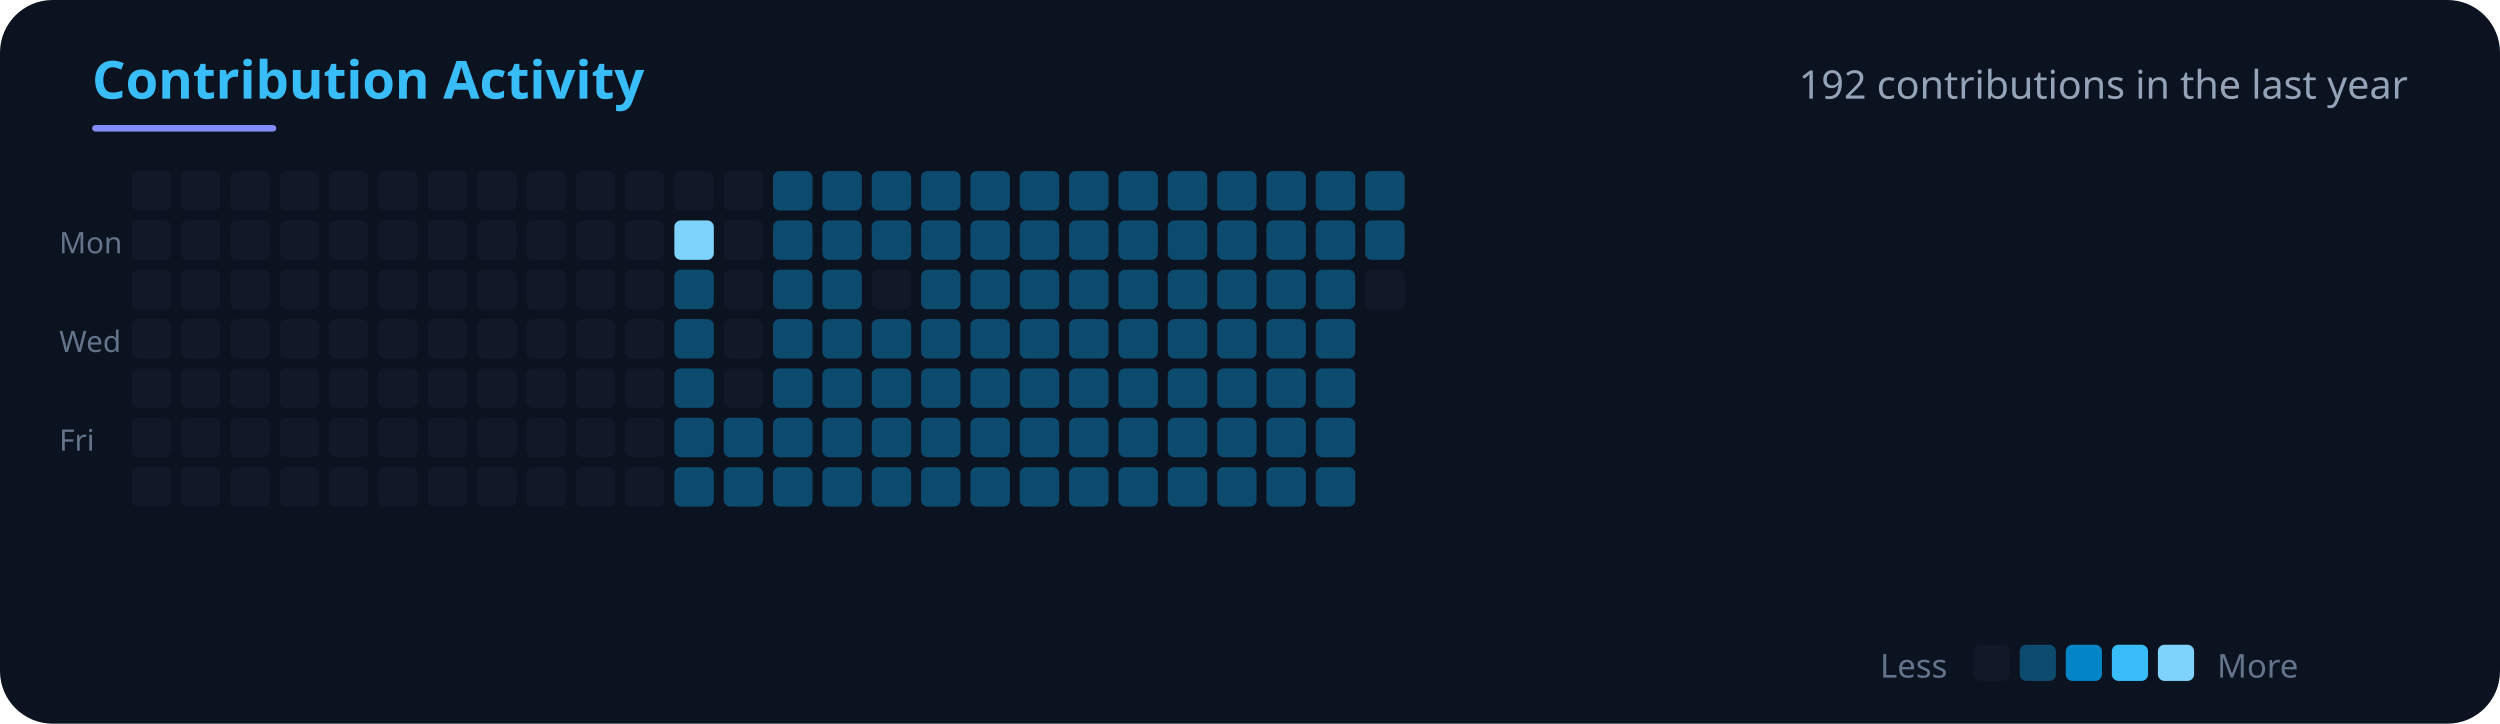
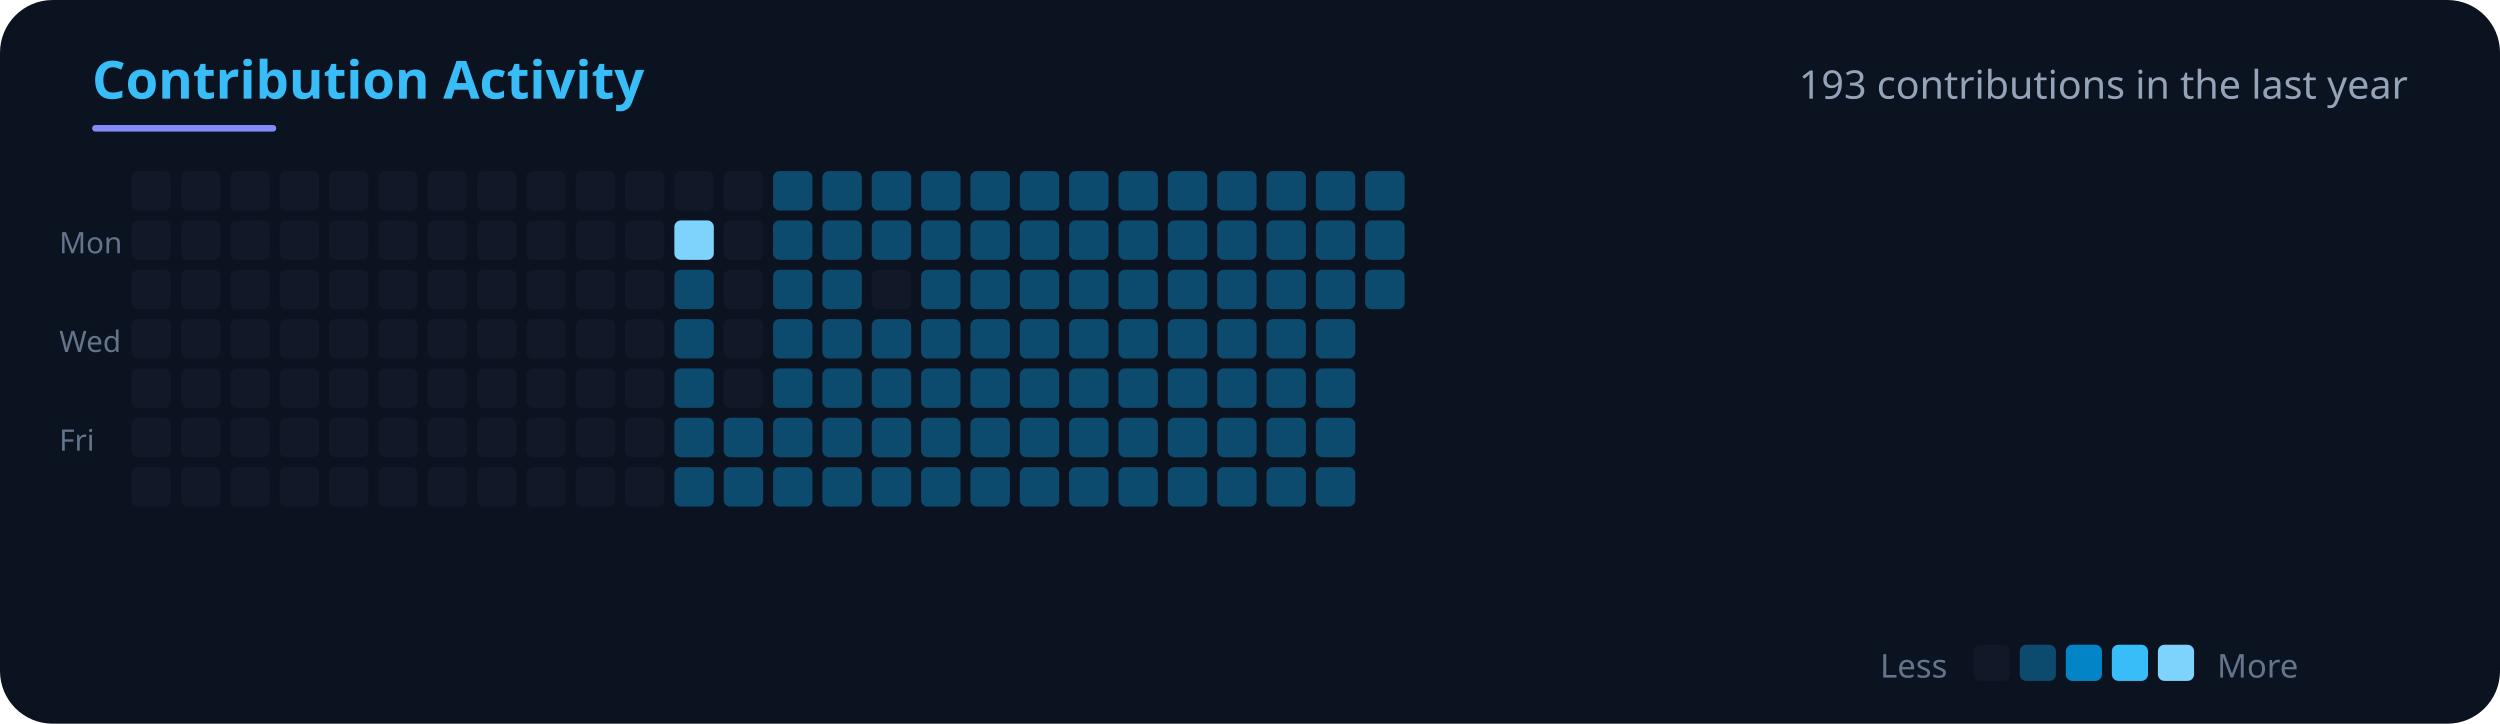
<svg xmlns="http://www.w3.org/2000/svg" width="760" height="220" viewBox="0 0 760 220" role="img">
  <rect width="100%" height="100%" rx="16" fill="#0B1220" />
  <text x="28" y="30" fill="#38BDF8" font-family="Segoe UI, Ubuntu, sans-serif" font-size="16" font-weight="700">Contribution Activity</text>
-   <text x="732" y="30" text-anchor="end" fill="#94A3B8" font-family="Segoe UI, Ubuntu, sans-serif" font-size="12">192 contributions in the last year</text>
+   <text x="732" y="30" text-anchor="end" fill="#94A3B8" font-family="Segoe UI, Ubuntu, sans-serif" font-size="12">193 contributions in the last year</text>
  <rect x="28" y="38" width="56" height="2" rx="1" fill="#818CF8" />
  <text x="18" y="77" fill="#64748B" font-family="Segoe UI, Ubuntu, sans-serif" font-size="9">Mon</text>
  <text x="18" y="107" fill="#64748B" font-family="Segoe UI, Ubuntu, sans-serif" font-size="9">Wed</text>
  <text x="18" y="137" fill="#64748B" font-family="Segoe UI, Ubuntu, sans-serif" font-size="9">Fri</text>
  <rect x="40" y="52" width="12" height="12" rx="2" fill="#111827" />
  <rect x="40" y="67" width="12" height="12" rx="2" fill="#111827" />
  <rect x="40" y="82" width="12" height="12" rx="2" fill="#111827" />
  <rect x="40" y="97" width="12" height="12" rx="2" fill="#111827" />
  <rect x="40" y="112" width="12" height="12" rx="2" fill="#111827" />
  <rect x="40" y="127" width="12" height="12" rx="2" fill="#111827" />
  <rect x="40" y="142" width="12" height="12" rx="2" fill="#111827" />
  <rect x="55" y="52" width="12" height="12" rx="2" fill="#111827" />
  <rect x="55" y="67" width="12" height="12" rx="2" fill="#111827" />
  <rect x="55" y="82" width="12" height="12" rx="2" fill="#111827" />
  <rect x="55" y="97" width="12" height="12" rx="2" fill="#111827" />
  <rect x="55" y="112" width="12" height="12" rx="2" fill="#111827" />
  <rect x="55" y="127" width="12" height="12" rx="2" fill="#111827" />
  <rect x="55" y="142" width="12" height="12" rx="2" fill="#111827" />
  <rect x="70" y="52" width="12" height="12" rx="2" fill="#111827" />
  <rect x="70" y="67" width="12" height="12" rx="2" fill="#111827" />
  <rect x="70" y="82" width="12" height="12" rx="2" fill="#111827" />
  <rect x="70" y="97" width="12" height="12" rx="2" fill="#111827" />
  <rect x="70" y="112" width="12" height="12" rx="2" fill="#111827" />
  <rect x="70" y="127" width="12" height="12" rx="2" fill="#111827" />
  <rect x="70" y="142" width="12" height="12" rx="2" fill="#111827" />
  <rect x="85" y="52" width="12" height="12" rx="2" fill="#111827" />
  <rect x="85" y="67" width="12" height="12" rx="2" fill="#111827" />
  <rect x="85" y="82" width="12" height="12" rx="2" fill="#111827" />
  <rect x="85" y="97" width="12" height="12" rx="2" fill="#111827" />
  <rect x="85" y="112" width="12" height="12" rx="2" fill="#111827" />
  <rect x="85" y="127" width="12" height="12" rx="2" fill="#111827" />
  <rect x="85" y="142" width="12" height="12" rx="2" fill="#111827" />
  <rect x="100" y="52" width="12" height="12" rx="2" fill="#111827" />
  <rect x="100" y="67" width="12" height="12" rx="2" fill="#111827" />
  <rect x="100" y="82" width="12" height="12" rx="2" fill="#111827" />
  <rect x="100" y="97" width="12" height="12" rx="2" fill="#111827" />
  <rect x="100" y="112" width="12" height="12" rx="2" fill="#111827" />
  <rect x="100" y="127" width="12" height="12" rx="2" fill="#111827" />
  <rect x="100" y="142" width="12" height="12" rx="2" fill="#111827" />
  <rect x="115" y="52" width="12" height="12" rx="2" fill="#111827" />
  <rect x="115" y="67" width="12" height="12" rx="2" fill="#111827" />
  <rect x="115" y="82" width="12" height="12" rx="2" fill="#111827" />
  <rect x="115" y="97" width="12" height="12" rx="2" fill="#111827" />
  <rect x="115" y="112" width="12" height="12" rx="2" fill="#111827" />
  <rect x="115" y="127" width="12" height="12" rx="2" fill="#111827" />
  <rect x="115" y="142" width="12" height="12" rx="2" fill="#111827" />
  <rect x="130" y="52" width="12" height="12" rx="2" fill="#111827" />
  <rect x="130" y="67" width="12" height="12" rx="2" fill="#111827" />
  <rect x="130" y="82" width="12" height="12" rx="2" fill="#111827" />
  <rect x="130" y="97" width="12" height="12" rx="2" fill="#111827" />
  <rect x="130" y="112" width="12" height="12" rx="2" fill="#111827" />
  <rect x="130" y="127" width="12" height="12" rx="2" fill="#111827" />
  <rect x="130" y="142" width="12" height="12" rx="2" fill="#111827" />
  <rect x="145" y="52" width="12" height="12" rx="2" fill="#111827" />
  <rect x="145" y="67" width="12" height="12" rx="2" fill="#111827" />
  <rect x="145" y="82" width="12" height="12" rx="2" fill="#111827" />
  <rect x="145" y="97" width="12" height="12" rx="2" fill="#111827" />
  <rect x="145" y="112" width="12" height="12" rx="2" fill="#111827" />
  <rect x="145" y="127" width="12" height="12" rx="2" fill="#111827" />
  <rect x="145" y="142" width="12" height="12" rx="2" fill="#111827" />
  <rect x="160" y="52" width="12" height="12" rx="2" fill="#111827" />
  <rect x="160" y="67" width="12" height="12" rx="2" fill="#111827" />
  <rect x="160" y="82" width="12" height="12" rx="2" fill="#111827" />
  <rect x="160" y="97" width="12" height="12" rx="2" fill="#111827" />
  <rect x="160" y="112" width="12" height="12" rx="2" fill="#111827" />
  <rect x="160" y="127" width="12" height="12" rx="2" fill="#111827" />
  <rect x="160" y="142" width="12" height="12" rx="2" fill="#111827" />
  <rect x="175" y="52" width="12" height="12" rx="2" fill="#111827" />
  <rect x="175" y="67" width="12" height="12" rx="2" fill="#111827" />
  <rect x="175" y="82" width="12" height="12" rx="2" fill="#111827" />
  <rect x="175" y="97" width="12" height="12" rx="2" fill="#111827" />
  <rect x="175" y="112" width="12" height="12" rx="2" fill="#111827" />
  <rect x="175" y="127" width="12" height="12" rx="2" fill="#111827" />
  <rect x="175" y="142" width="12" height="12" rx="2" fill="#111827" />
  <rect x="190" y="52" width="12" height="12" rx="2" fill="#111827" />
  <rect x="190" y="67" width="12" height="12" rx="2" fill="#111827" />
  <rect x="190" y="82" width="12" height="12" rx="2" fill="#111827" />
  <rect x="190" y="97" width="12" height="12" rx="2" fill="#111827" />
  <rect x="190" y="112" width="12" height="12" rx="2" fill="#111827" />
  <rect x="190" y="127" width="12" height="12" rx="2" fill="#111827" />
  <rect x="190" y="142" width="12" height="12" rx="2" fill="#111827" />
  <rect x="205" y="52" width="12" height="12" rx="2" fill="#111827" />
  <rect x="205" y="67" width="12" height="12" rx="2" fill="#7DD3FC" />
  <rect x="205" y="82" width="12" height="12" rx="2" fill="#0C4A6E" />
  <rect x="205" y="97" width="12" height="12" rx="2" fill="#0C4A6E" />
  <rect x="205" y="112" width="12" height="12" rx="2" fill="#0C4A6E" />
  <rect x="205" y="127" width="12" height="12" rx="2" fill="#0C4A6E" />
  <rect x="205" y="142" width="12" height="12" rx="2" fill="#0C4A6E" />
  <rect x="220" y="52" width="12" height="12" rx="2" fill="#111827" />
  <rect x="220" y="67" width="12" height="12" rx="2" fill="#111827" />
  <rect x="220" y="82" width="12" height="12" rx="2" fill="#111827" />
  <rect x="220" y="97" width="12" height="12" rx="2" fill="#111827" />
  <rect x="220" y="112" width="12" height="12" rx="2" fill="#111827" />
  <rect x="220" y="127" width="12" height="12" rx="2" fill="#0C4A6E" />
  <rect x="220" y="142" width="12" height="12" rx="2" fill="#0C4A6E" />
  <rect x="235" y="52" width="12" height="12" rx="2" fill="#0C4A6E" />
  <rect x="235" y="67" width="12" height="12" rx="2" fill="#0C4A6E" />
  <rect x="235" y="82" width="12" height="12" rx="2" fill="#0C4A6E" />
  <rect x="235" y="97" width="12" height="12" rx="2" fill="#0C4A6E" />
  <rect x="235" y="112" width="12" height="12" rx="2" fill="#0C4A6E" />
  <rect x="235" y="127" width="12" height="12" rx="2" fill="#0C4A6E" />
  <rect x="235" y="142" width="12" height="12" rx="2" fill="#0C4A6E" />
  <rect x="250" y="52" width="12" height="12" rx="2" fill="#0C4A6E" />
  <rect x="250" y="67" width="12" height="12" rx="2" fill="#0C4A6E" />
  <rect x="250" y="82" width="12" height="12" rx="2" fill="#0C4A6E" />
  <rect x="250" y="97" width="12" height="12" rx="2" fill="#0C4A6E" />
  <rect x="250" y="112" width="12" height="12" rx="2" fill="#0C4A6E" />
  <rect x="250" y="127" width="12" height="12" rx="2" fill="#0C4A6E" />
  <rect x="250" y="142" width="12" height="12" rx="2" fill="#0C4A6E" />
  <rect x="265" y="52" width="12" height="12" rx="2" fill="#0C4A6E" />
  <rect x="265" y="67" width="12" height="12" rx="2" fill="#0C4A6E" />
  <rect x="265" y="82" width="12" height="12" rx="2" fill="#111827" />
  <rect x="265" y="97" width="12" height="12" rx="2" fill="#0C4A6E" />
  <rect x="265" y="112" width="12" height="12" rx="2" fill="#0C4A6E" />
  <rect x="265" y="127" width="12" height="12" rx="2" fill="#0C4A6E" />
  <rect x="265" y="142" width="12" height="12" rx="2" fill="#0C4A6E" />
  <rect x="280" y="52" width="12" height="12" rx="2" fill="#0C4A6E" />
  <rect x="280" y="67" width="12" height="12" rx="2" fill="#0C4A6E" />
  <rect x="280" y="82" width="12" height="12" rx="2" fill="#0C4A6E" />
  <rect x="280" y="97" width="12" height="12" rx="2" fill="#0C4A6E" />
  <rect x="280" y="112" width="12" height="12" rx="2" fill="#0C4A6E" />
  <rect x="280" y="127" width="12" height="12" rx="2" fill="#0C4A6E" />
  <rect x="280" y="142" width="12" height="12" rx="2" fill="#0C4A6E" />
  <rect x="295" y="52" width="12" height="12" rx="2" fill="#0C4A6E" />
  <rect x="295" y="67" width="12" height="12" rx="2" fill="#0C4A6E" />
  <rect x="295" y="82" width="12" height="12" rx="2" fill="#0C4A6E" />
  <rect x="295" y="97" width="12" height="12" rx="2" fill="#0C4A6E" />
  <rect x="295" y="112" width="12" height="12" rx="2" fill="#0C4A6E" />
  <rect x="295" y="127" width="12" height="12" rx="2" fill="#0C4A6E" />
  <rect x="295" y="142" width="12" height="12" rx="2" fill="#0C4A6E" />
  <rect x="310" y="52" width="12" height="12" rx="2" fill="#0C4A6E" />
  <rect x="310" y="67" width="12" height="12" rx="2" fill="#0C4A6E" />
  <rect x="310" y="82" width="12" height="12" rx="2" fill="#0C4A6E" />
  <rect x="310" y="97" width="12" height="12" rx="2" fill="#0C4A6E" />
  <rect x="310" y="112" width="12" height="12" rx="2" fill="#0C4A6E" />
  <rect x="310" y="127" width="12" height="12" rx="2" fill="#0C4A6E" />
  <rect x="310" y="142" width="12" height="12" rx="2" fill="#0C4A6E" />
  <rect x="325" y="52" width="12" height="12" rx="2" fill="#0C4A6E" />
  <rect x="325" y="67" width="12" height="12" rx="2" fill="#0C4A6E" />
  <rect x="325" y="82" width="12" height="12" rx="2" fill="#0C4A6E" />
  <rect x="325" y="97" width="12" height="12" rx="2" fill="#0C4A6E" />
  <rect x="325" y="112" width="12" height="12" rx="2" fill="#0C4A6E" />
  <rect x="325" y="127" width="12" height="12" rx="2" fill="#0C4A6E" />
  <rect x="325" y="142" width="12" height="12" rx="2" fill="#0C4A6E" />
  <rect x="340" y="52" width="12" height="12" rx="2" fill="#0C4A6E" />
  <rect x="340" y="67" width="12" height="12" rx="2" fill="#0C4A6E" />
  <rect x="340" y="82" width="12" height="12" rx="2" fill="#0C4A6E" />
  <rect x="340" y="97" width="12" height="12" rx="2" fill="#0C4A6E" />
  <rect x="340" y="112" width="12" height="12" rx="2" fill="#0C4A6E" />
  <rect x="340" y="127" width="12" height="12" rx="2" fill="#0C4A6E" />
  <rect x="340" y="142" width="12" height="12" rx="2" fill="#0C4A6E" />
  <rect x="355" y="52" width="12" height="12" rx="2" fill="#0C4A6E" />
  <rect x="355" y="67" width="12" height="12" rx="2" fill="#0C4A6E" />
  <rect x="355" y="82" width="12" height="12" rx="2" fill="#0C4A6E" />
  <rect x="355" y="97" width="12" height="12" rx="2" fill="#0C4A6E" />
  <rect x="355" y="112" width="12" height="12" rx="2" fill="#0C4A6E" />
  <rect x="355" y="127" width="12" height="12" rx="2" fill="#0C4A6E" />
  <rect x="355" y="142" width="12" height="12" rx="2" fill="#0C4A6E" />
  <rect x="370" y="52" width="12" height="12" rx="2" fill="#0C4A6E" />
  <rect x="370" y="67" width="12" height="12" rx="2" fill="#0C4A6E" />
  <rect x="370" y="82" width="12" height="12" rx="2" fill="#0C4A6E" />
  <rect x="370" y="97" width="12" height="12" rx="2" fill="#0C4A6E" />
  <rect x="370" y="112" width="12" height="12" rx="2" fill="#0C4A6E" />
  <rect x="370" y="127" width="12" height="12" rx="2" fill="#0C4A6E" />
  <rect x="370" y="142" width="12" height="12" rx="2" fill="#0C4A6E" />
  <rect x="385" y="52" width="12" height="12" rx="2" fill="#0C4A6E" />
  <rect x="385" y="67" width="12" height="12" rx="2" fill="#0C4A6E" />
  <rect x="385" y="82" width="12" height="12" rx="2" fill="#0C4A6E" />
  <rect x="385" y="97" width="12" height="12" rx="2" fill="#0C4A6E" />
  <rect x="385" y="112" width="12" height="12" rx="2" fill="#0C4A6E" />
  <rect x="385" y="127" width="12" height="12" rx="2" fill="#0C4A6E" />
  <rect x="385" y="142" width="12" height="12" rx="2" fill="#0C4A6E" />
  <rect x="400" y="52" width="12" height="12" rx="2" fill="#0C4A6E" />
  <rect x="400" y="67" width="12" height="12" rx="2" fill="#0C4A6E" />
  <rect x="400" y="82" width="12" height="12" rx="2" fill="#0C4A6E" />
  <rect x="400" y="97" width="12" height="12" rx="2" fill="#0C4A6E" />
  <rect x="400" y="112" width="12" height="12" rx="2" fill="#0C4A6E" />
  <rect x="400" y="127" width="12" height="12" rx="2" fill="#0C4A6E" />
  <rect x="400" y="142" width="12" height="12" rx="2" fill="#0C4A6E" />
  <rect x="415" y="52" width="12" height="12" rx="2" fill="#0C4A6E" />
  <rect x="415" y="67" width="12" height="12" rx="2" fill="#0C4A6E" />
-   <rect x="415" y="82" width="12" height="12" rx="2" fill="#111827" />
+   <rect x="415" y="82" width="12" height="12" rx="2" fill="#0C4A6E" />
  <text x="592" y="206" text-anchor="end" fill="#64748B" font-size="10" font-family="Segoe UI, Ubuntu, sans-serif">Less</text>
  <rect x="600" y="196" width="11" height="11" rx="2" fill="#111827" />
  <rect x="614" y="196" width="11" height="11" rx="2" fill="#0C4A6E" />
  <rect x="628" y="196" width="11" height="11" rx="2" fill="#0284C7" />
  <rect x="642" y="196" width="11" height="11" rx="2" fill="#38BDF8" />
  <rect x="656" y="196" width="11" height="11" rx="2" fill="#7DD3FC" />
  <text x="674" y="206" fill="#64748B" font-size="10" font-family="Segoe UI, Ubuntu, sans-serif">More</text>
</svg>
